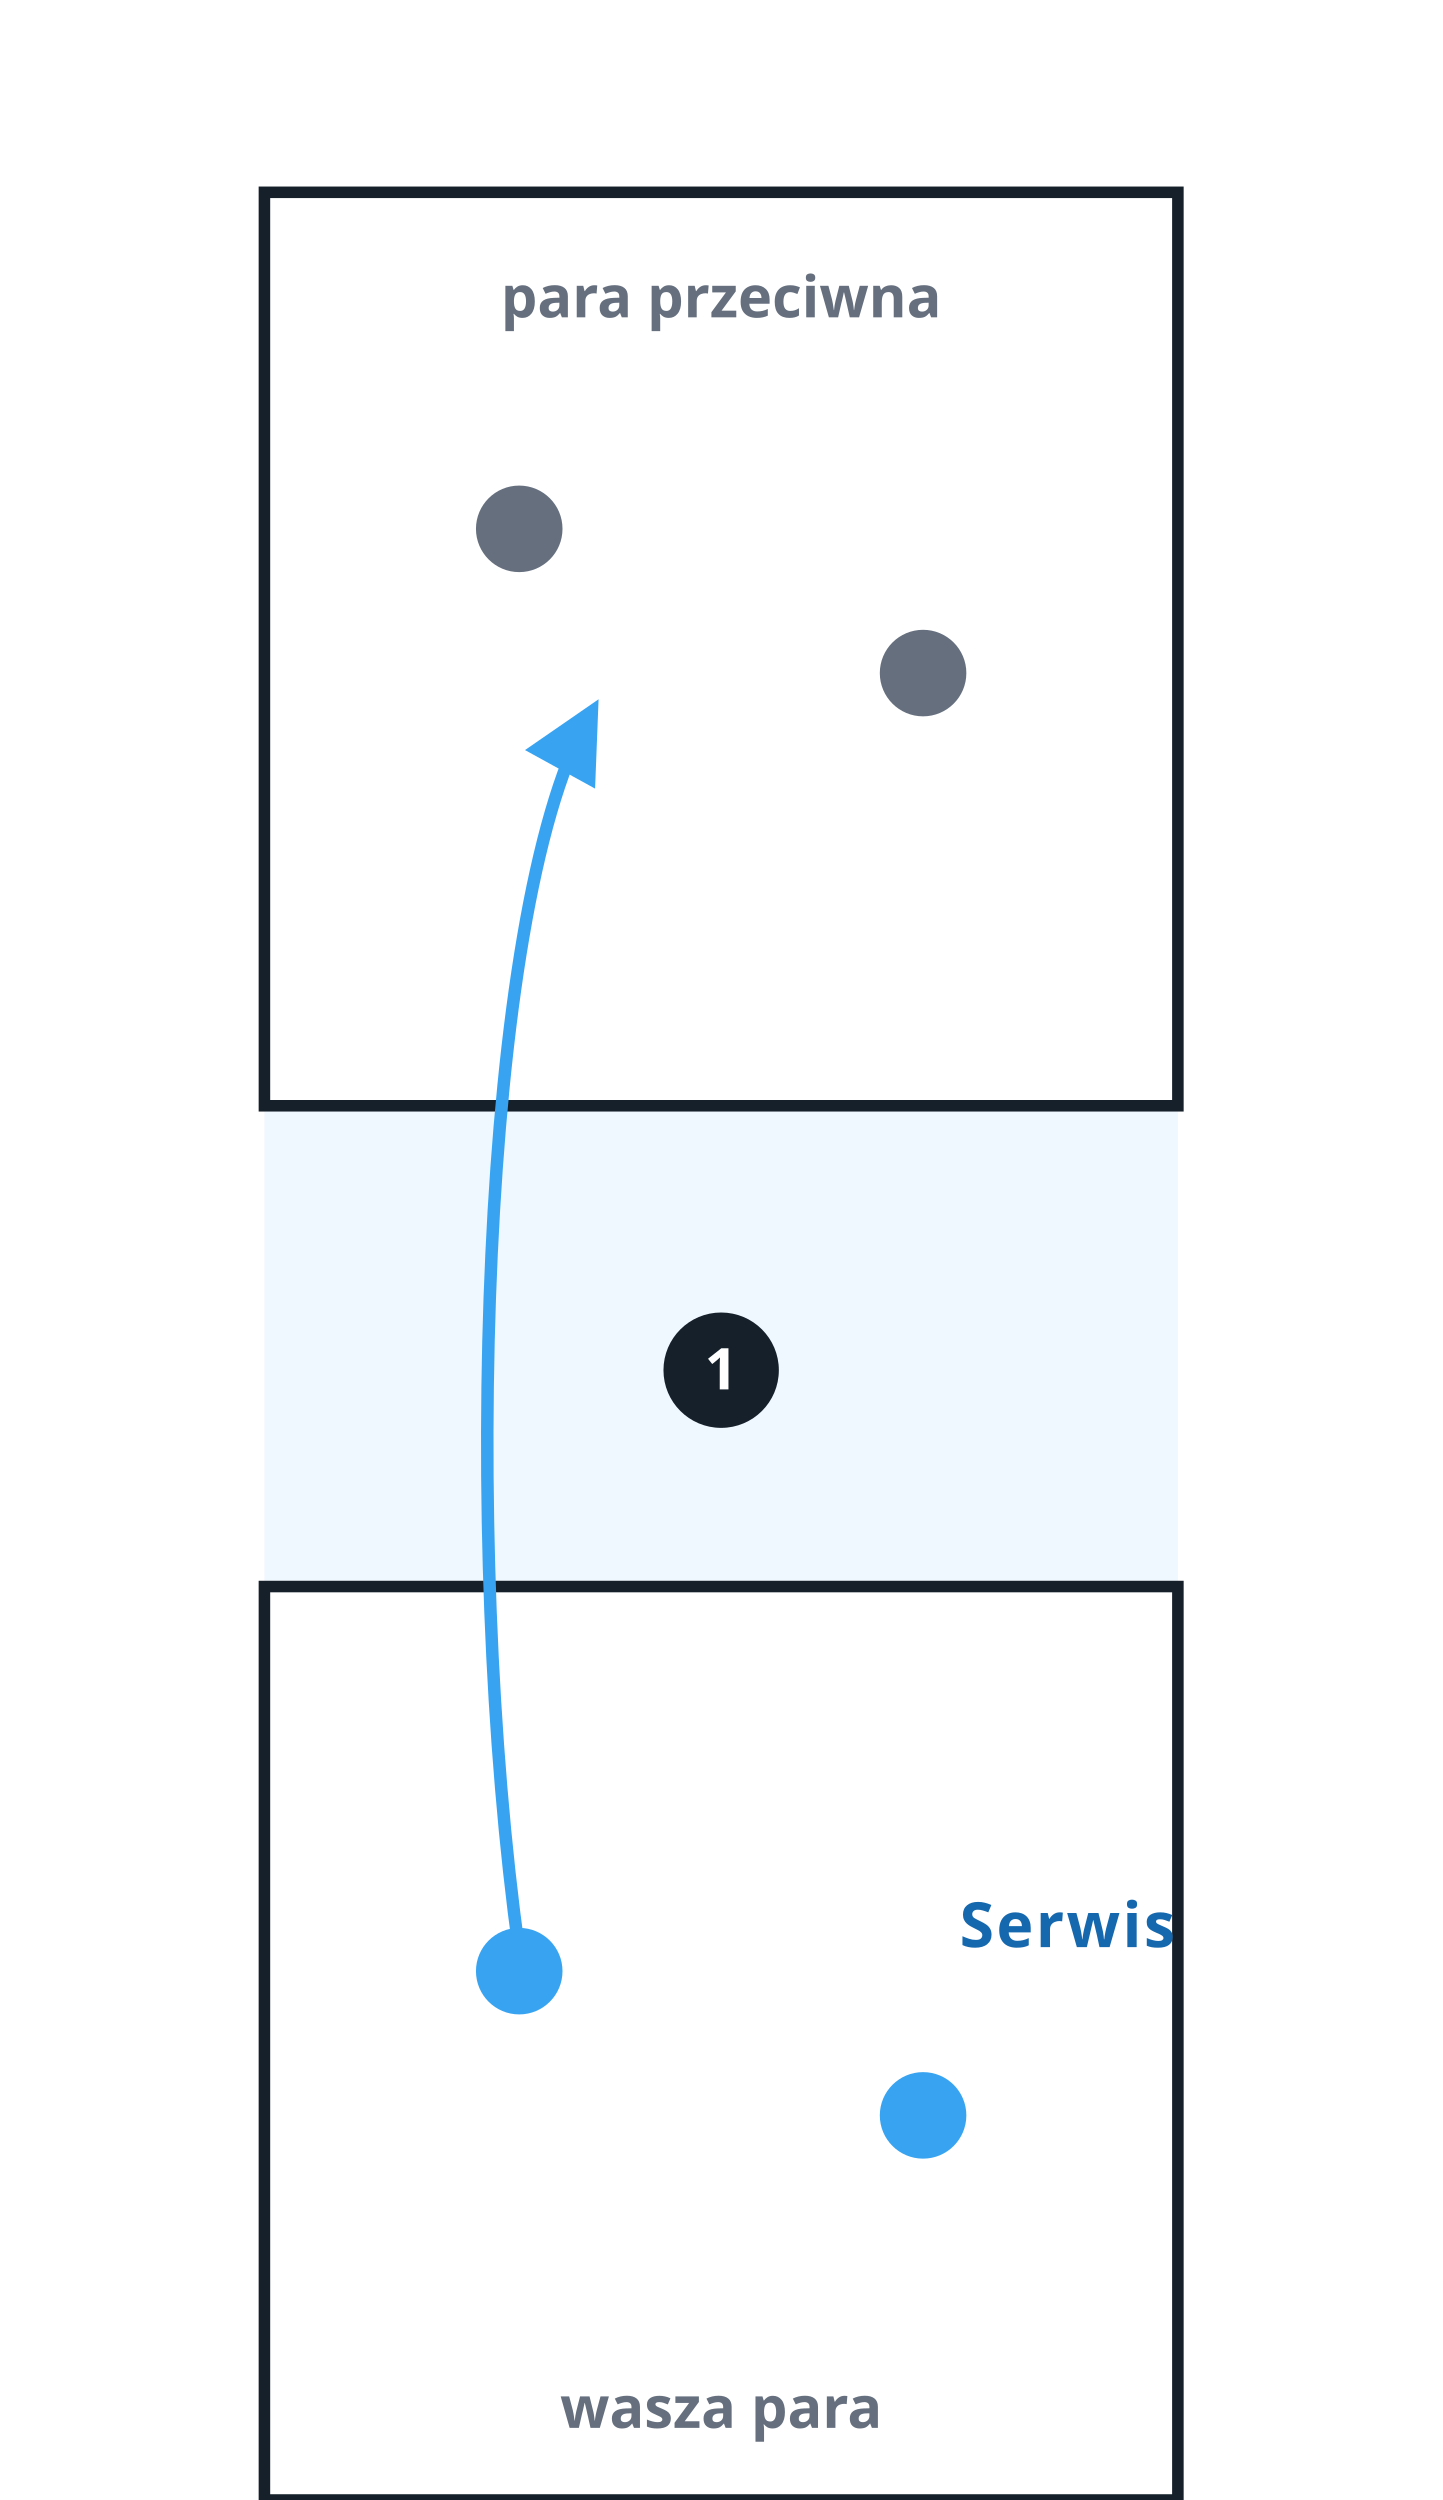
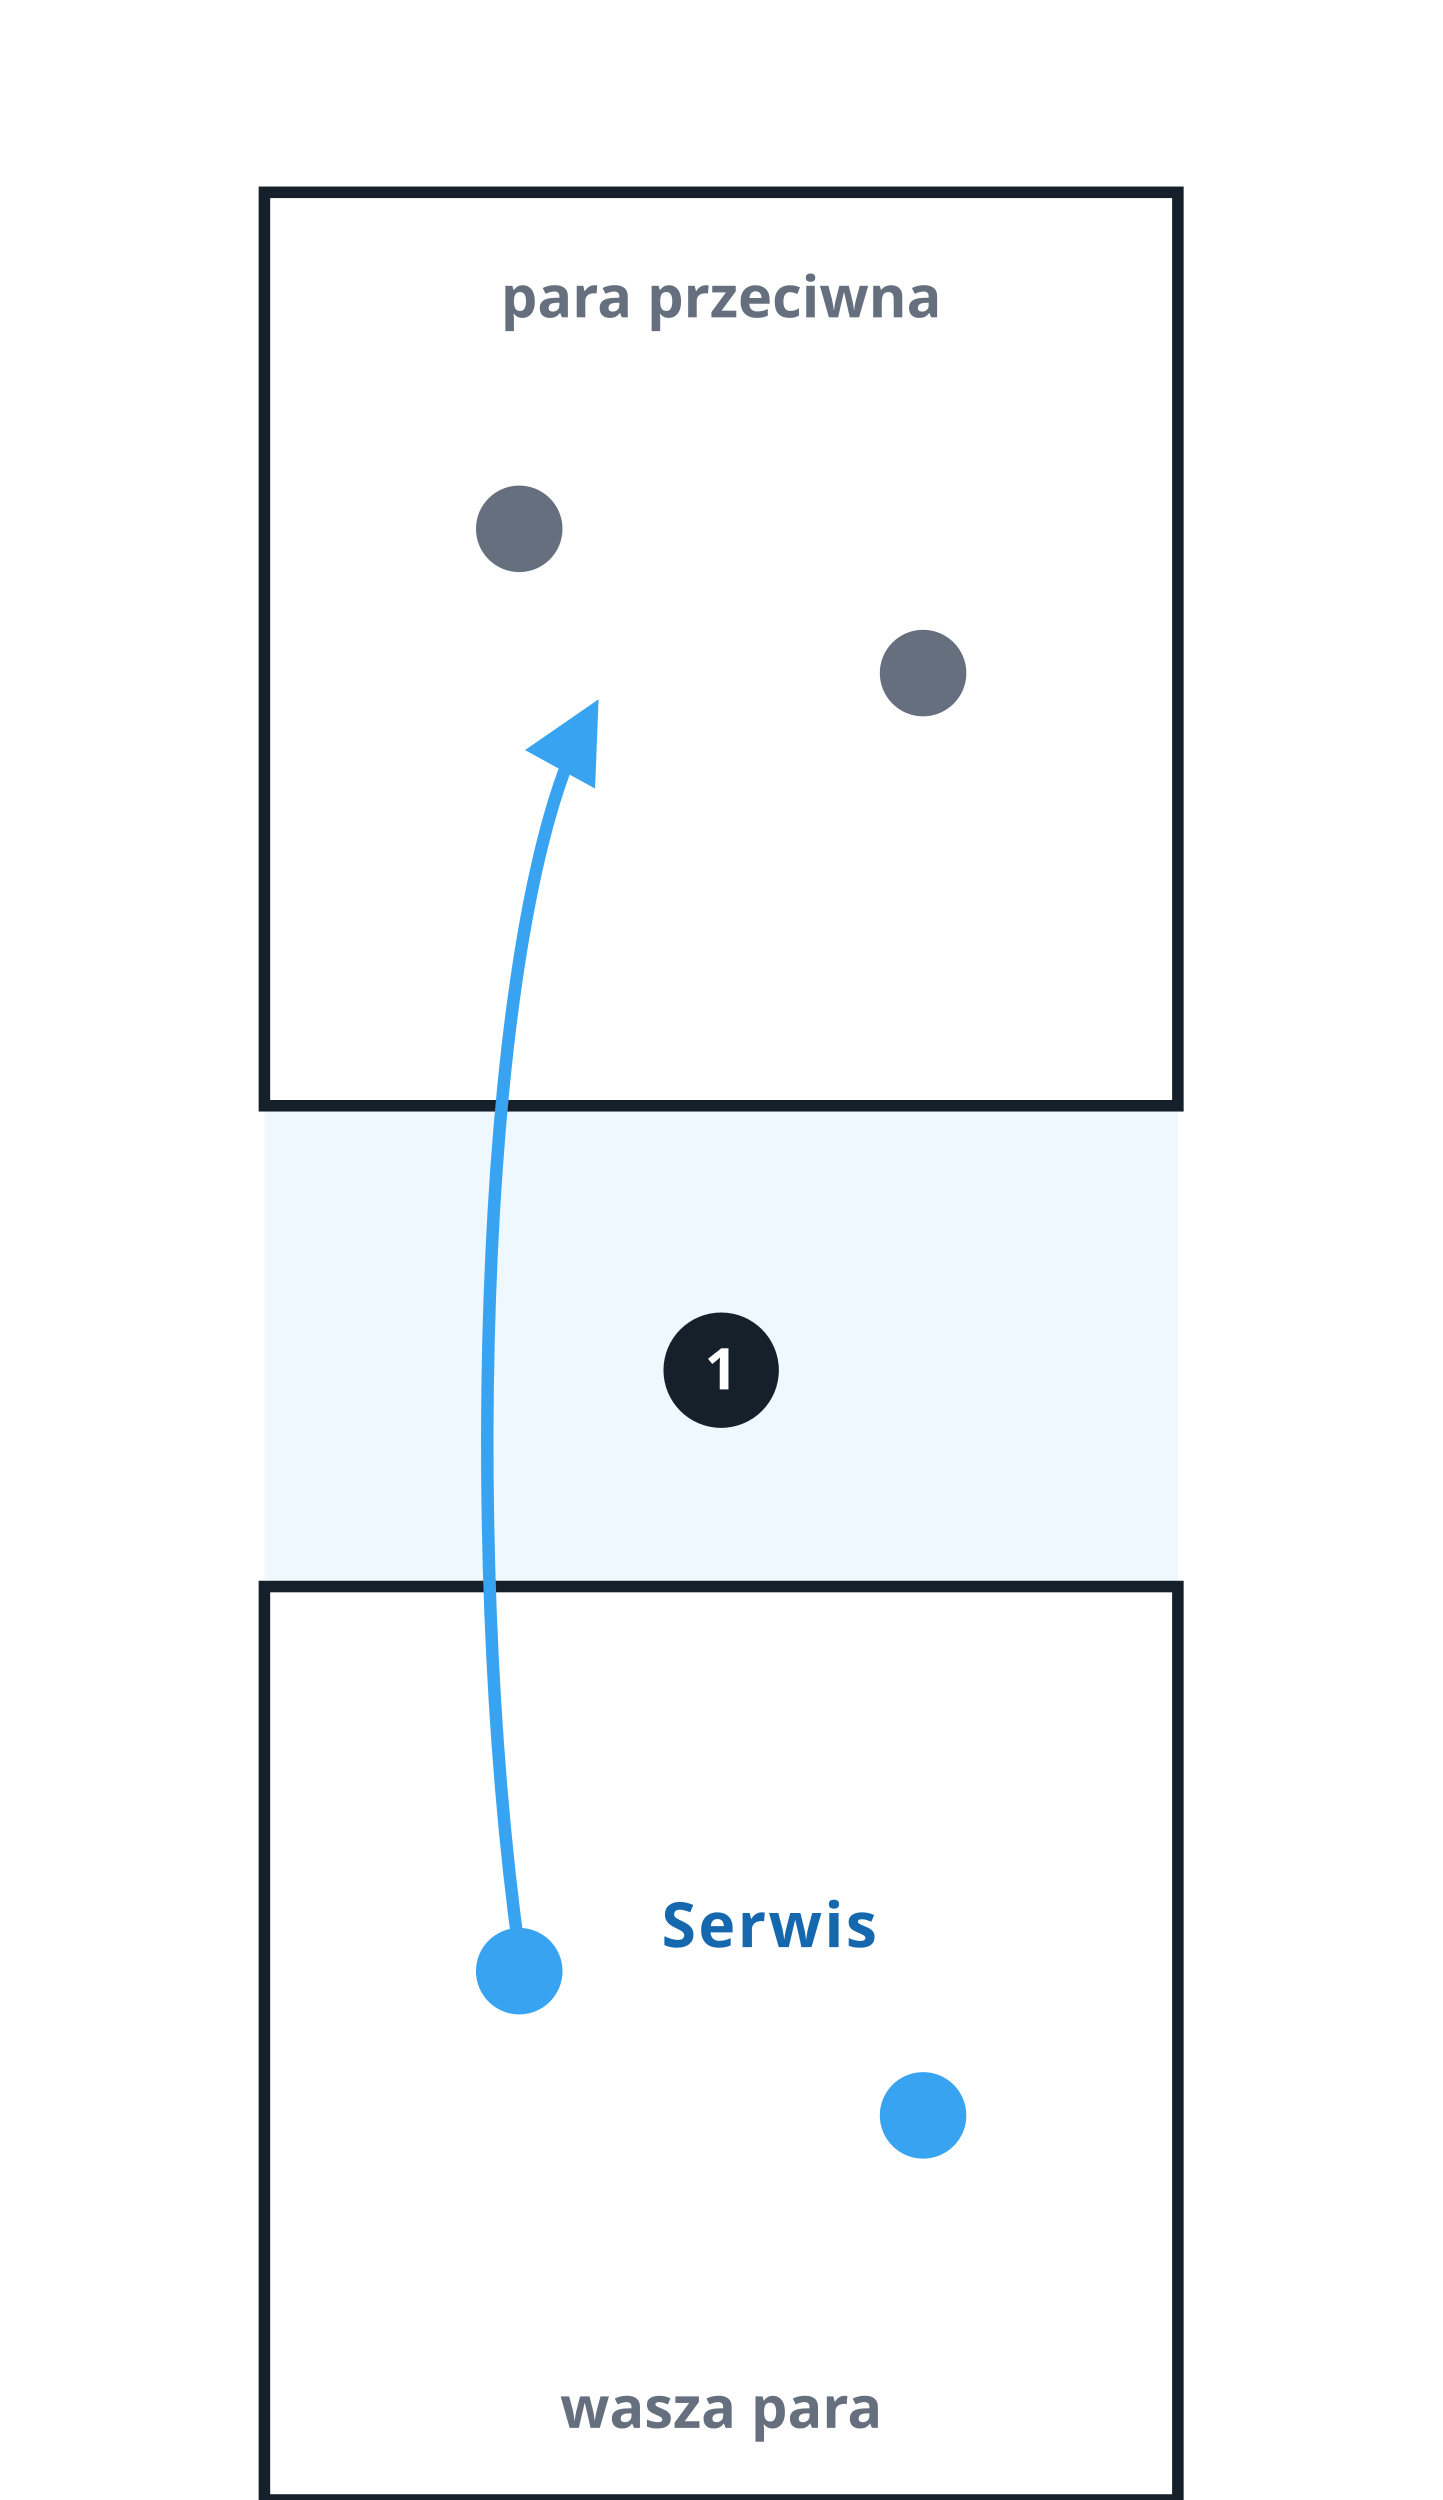
<svg xmlns="http://www.w3.org/2000/svg" viewBox="0 0 300 520" role="img" aria-label="Serwis w deblu, prosty: z ustalonej kolejności jeden serwuje nad strefą neutralną.">
  <style>
    .linie{fill:none;stroke:var(--tinte,#16202b);stroke-width:2.4}
    .zone{fill:var(--primaer,#38a4f1);opacity:.08}
    .sp{fill:var(--primaer,#38a4f1)}
    .geg{fill:var(--tinte-3,#656f7e)}
    .pf{fill:none;stroke:var(--primaer,#38a4f1);stroke-width:2.6}
    .mk{fill:var(--primaer,#38a4f1)}
    .badge{fill:var(--tinte,#16202b)}
    .bt{fill:var(--flaeche,#fff);font:700 12px/1 system-ui,sans-serif;text-anchor:middle}
    .zt{fill:var(--primaer-tief,#1568ad);font:700 13px/1 system-ui,sans-serif;letter-spacing:.5px;text-anchor:middle}
    .st{fill:var(--tinte-3,#656f7e);font:600 12px/1 system-ui,sans-serif;text-anchor:middle}
  </style>
  <defs>
    <marker id="ah" viewBox="0 0 10 10" markerWidth="8" markerHeight="8" refX="6.5" refY="5" orient="auto">
      <path d="M1,1 L9,5 L1,9 Z" class="mk" />
    </marker>
  </defs>
  <rect class="zone" x="55" y="230" width="190" height="100" />
  <rect class="linie" x="55" y="40" width="190" height="190" />
  <rect class="linie" x="55" y="330" width="190" height="190" />
  <circle class="geg" cx="108" cy="110" r="9" />
  <circle class="geg" cx="192" cy="140" r="9" />
  <circle class="sp" cx="192" cy="440" r="9" />
  <circle class="sp" cx="108" cy="410" r="9" />
  <path class="pf" d="M108,406 C 96,320 100,190 122,150" marker-end="url(#ah)" />
  <circle class="badge" cx="150" cy="285" r="12" />
  <text class="bt" x="150" y="289">1</text>
  <text class="st" x="150" y="66">para przeciwna</text>
  <text class="st" x="150" y="505">wasza para</text>
-   <text class="zt" x="222" y="405">Serwis</text>
+   <text class="zt" x="160" y="405">Serwis</text>
</svg>
